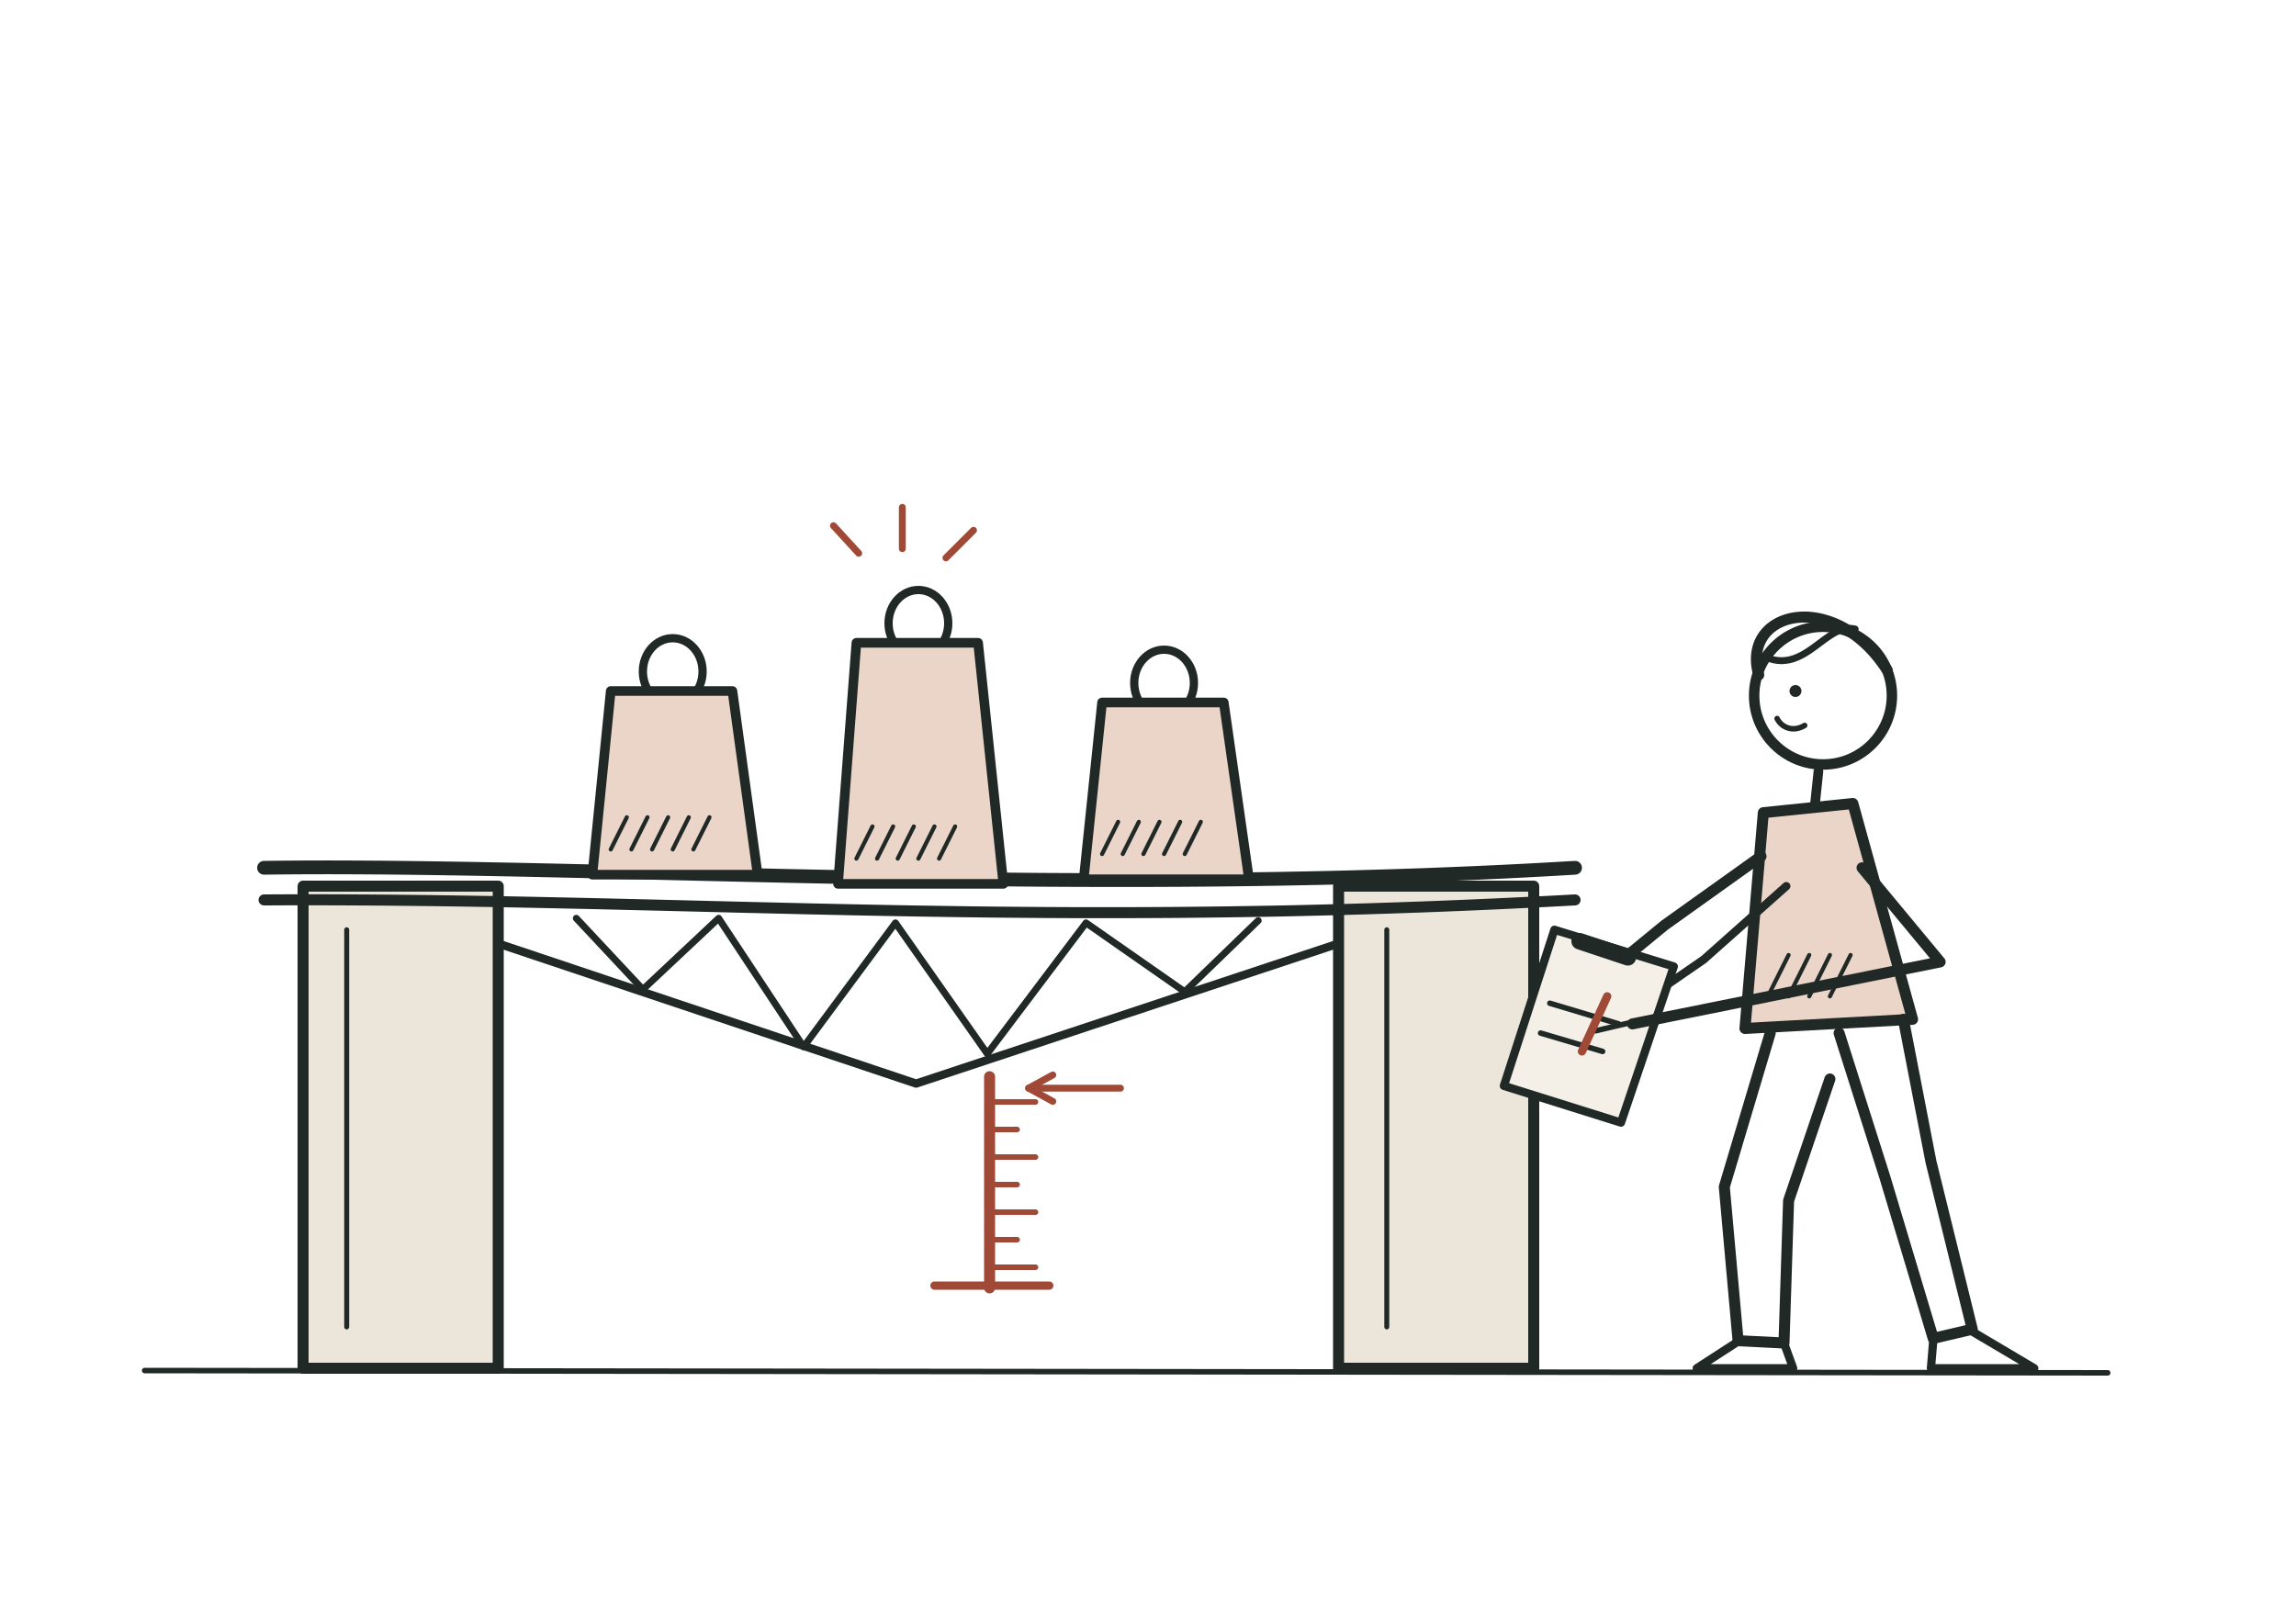
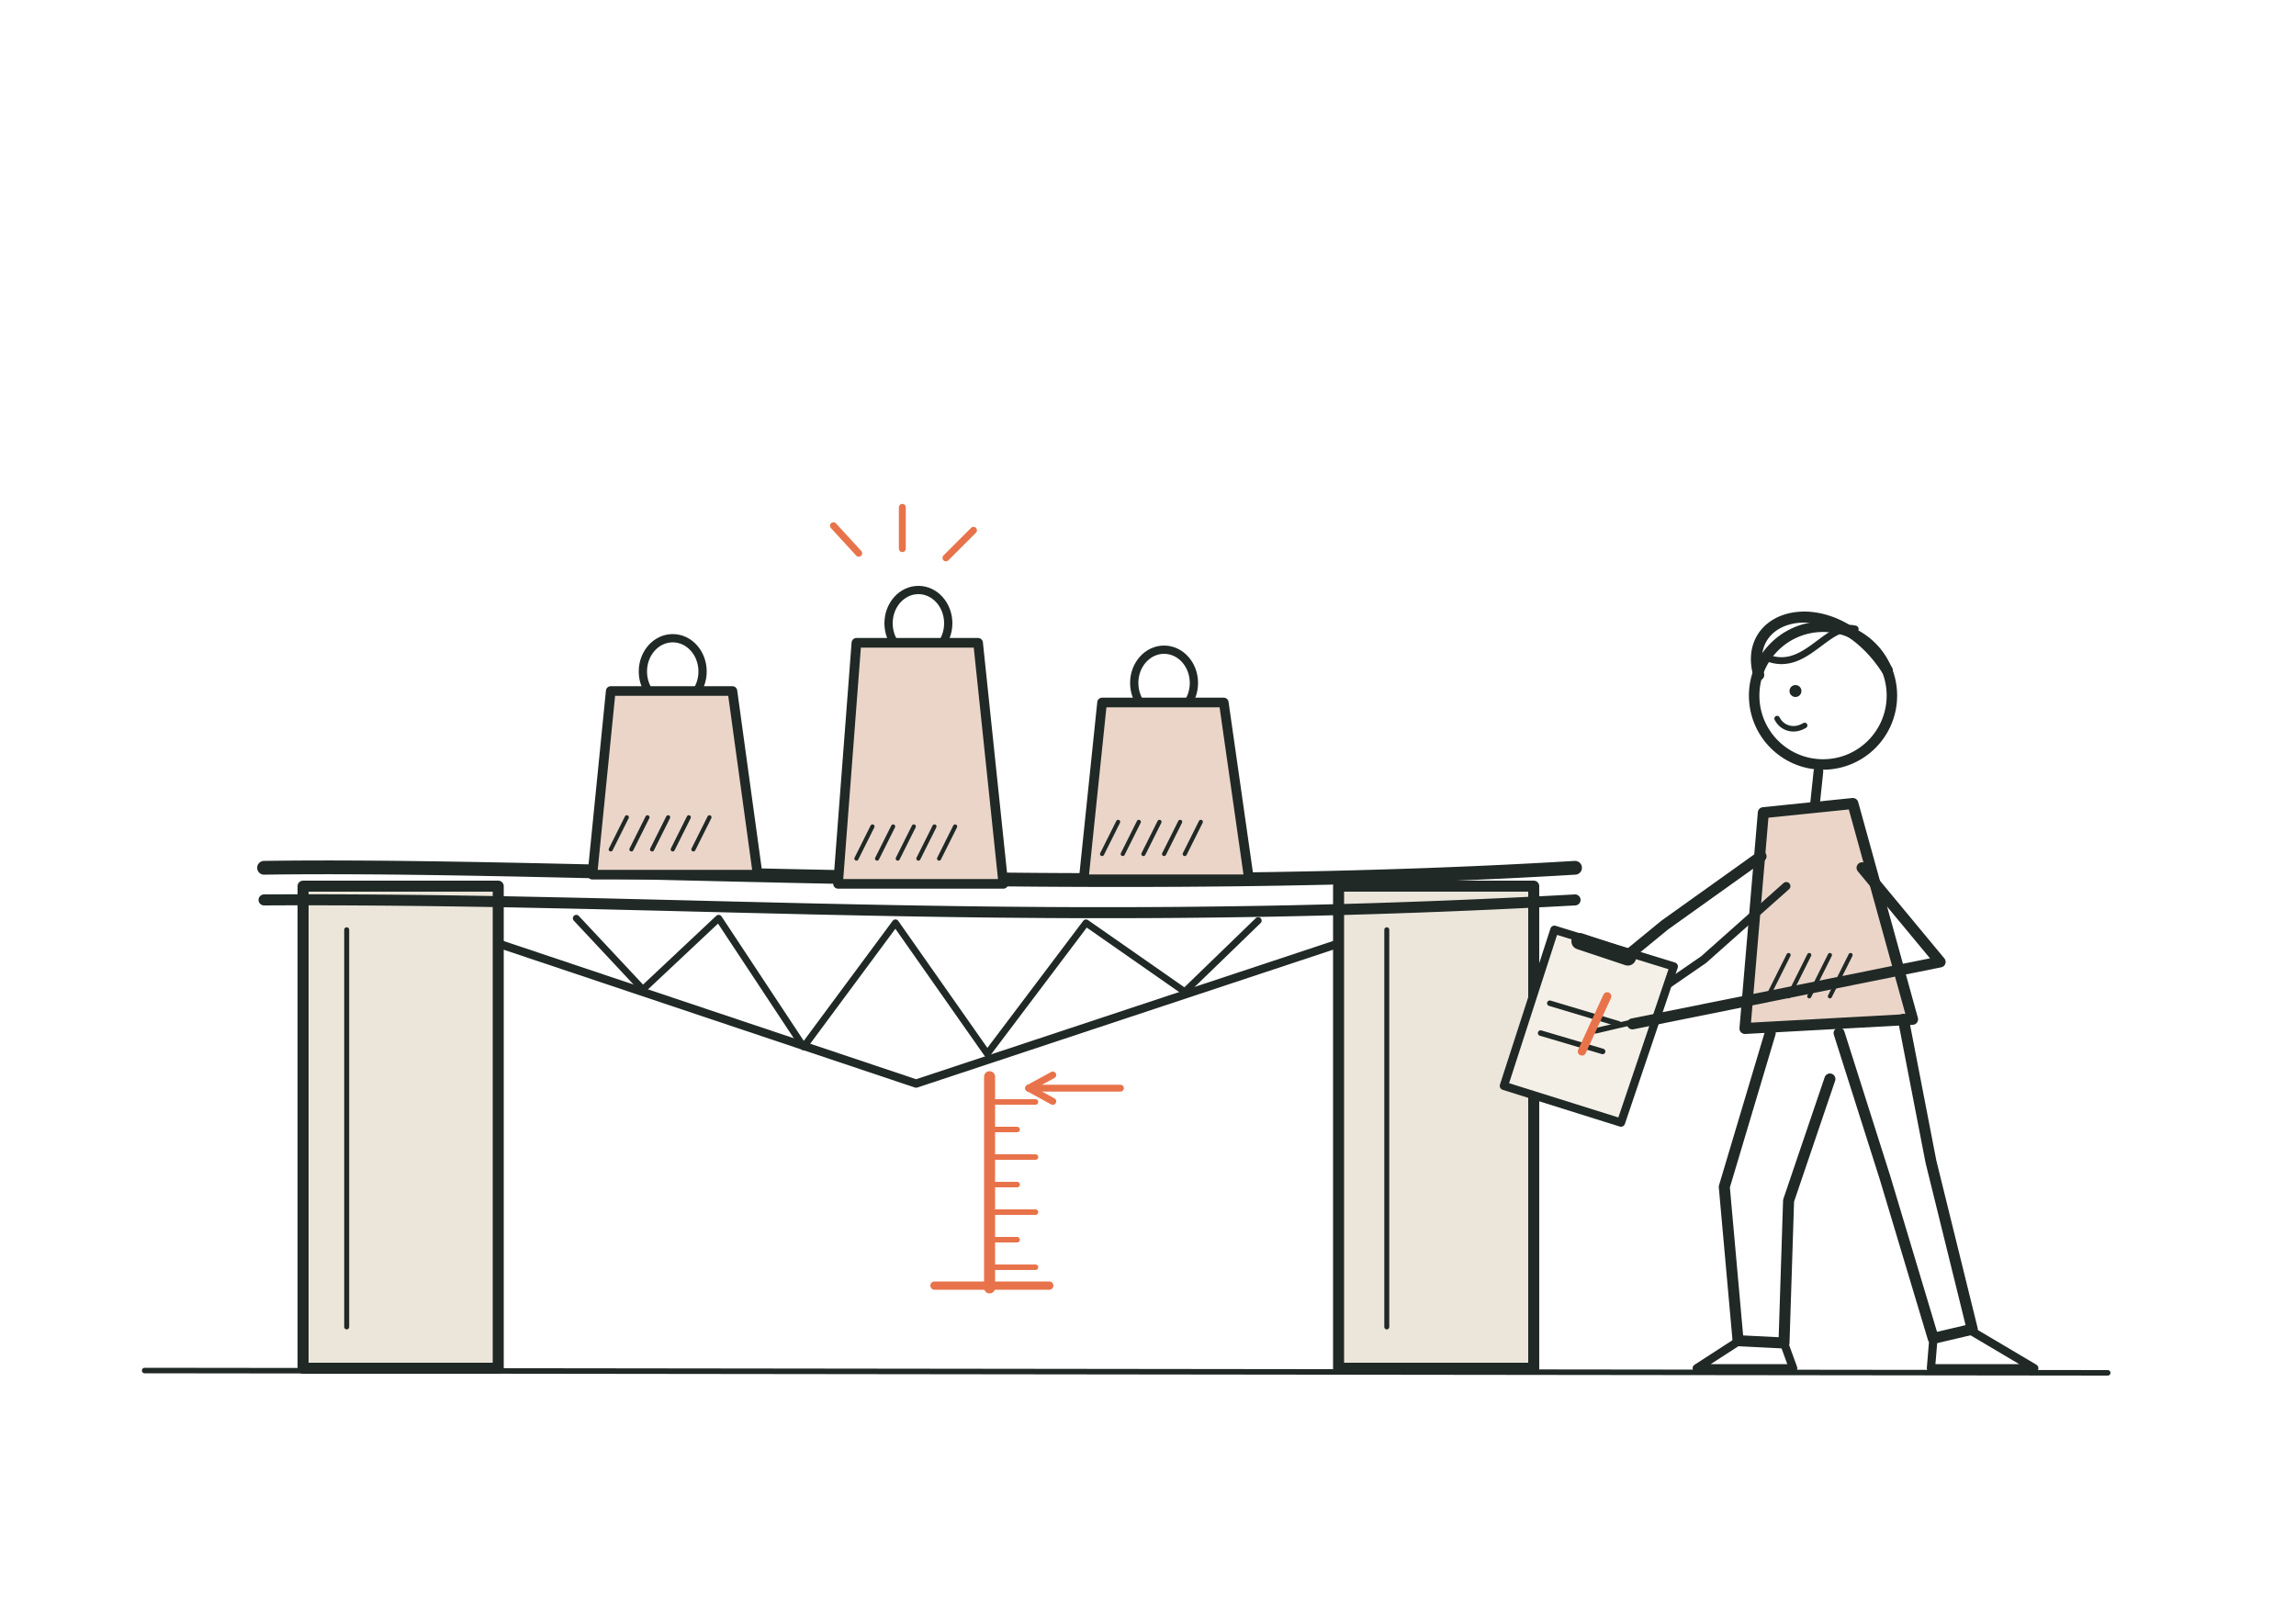
<svg xmlns="http://www.w3.org/2000/svg" viewBox="0 0 1000 700" width="1000" height="700">
  <polyline points="63.00,597.00 918.00,598.00" fill="none" stroke="#202926" stroke-width="2.4" stroke-linecap="round" stroke-linejoin="round" />
  <polygon points="132,386 217,386 217,596 132,596" fill="#EBE5DA" />
  <polyline points="132.00,386.00 217.00,386.00 217.00,596.00 132.00,596.00 132.00,386.00" fill="none" stroke="#202926" stroke-width="4.8" stroke-linecap="round" stroke-linejoin="round" />
  <polygon points="583,386 668,386 668,596 583,596" fill="#EBE5DA" />
  <polyline points="583.00,386.00 668.00,386.00 668.00,596.00 583.00,596.00 583.00,386.00" fill="none" stroke="#202926" stroke-width="4.8" stroke-linecap="round" stroke-linejoin="round" />
  <polyline points="151.00,405.00 151.00,578.00" fill="none" stroke="#202926" stroke-width="2.16" stroke-linecap="round" stroke-linejoin="round" />
  <polyline points="604.00,405.00 604.00,578.00" fill="none" stroke="#202926" stroke-width="2.16" stroke-linecap="round" stroke-linejoin="round" />
  <polyline points="115.00,378.00 122.01,377.91 129.15,377.85 136.42,377.82 143.80,377.81 151.31,377.83 158.93,377.87 166.67,377.92 174.52,378.00 182.49,378.10 190.56,378.21 198.74,378.34 207.02,378.48 215.41,378.64 223.90,378.80 232.48,378.98 241.17,379.17 249.94,379.37 258.81,379.57 267.77,379.79 276.81,380.00 285.95,380.22 295.16,380.44 304.46,380.66 313.83,380.88 323.28,381.10 332.81,381.31 342.41,381.53 352.08,381.73 361.82,381.93 371.62,382.12 381.49,382.31 391.43,382.48 401.42,382.64 411.47,382.79 421.57,382.92 431.73,383.04 441.94,383.14 452.20,383.23 462.50,383.29 472.85,383.33 483.25,383.36 493.68,383.35 504.15,383.33 514.66,383.28 525.20,383.20 535.78,383.10 546.38,382.96 557.02,382.80 567.67,382.60 578.36,382.38 589.06,382.11 599.78,381.81 610.52,381.48 621.28,381.11 632.04,380.69 642.82,380.24 653.61,379.75 664.40,379.21 675.20,378.63 686.00,378.00" fill="none" stroke="#202926" stroke-width="6.0" stroke-linecap="round" stroke-linejoin="round" />
  <polyline points="115.00,392.00 124.27,391.96 133.48,391.95 142.63,391.96 151.73,391.99 160.78,392.04 169.79,392.11 178.75,392.20 187.67,392.30 196.56,392.42 205.42,392.56 214.25,392.70 223.06,392.86 231.84,393.04 240.61,393.22 249.36,393.41 258.10,393.60 266.84,393.81 275.57,394.02 284.30,394.23 293.04,394.44 301.78,394.66 310.53,394.88 319.30,395.10 328.09,395.31 336.90,395.52 345.73,395.73 354.59,395.94 363.48,396.13 372.41,396.32 381.38,396.50 390.38,396.67 399.44,396.83 408.54,396.97 417.70,397.11 426.92,397.23 436.19,397.33 445.53,397.41 454.94,397.48 464.41,397.53 473.96,397.56 483.59,397.56 493.30,397.54 503.10,397.50 512.98,397.44 522.95,397.34 533.02,397.22 543.19,397.07 553.46,396.90 563.84,396.69 574.33,396.44 584.93,396.17 595.65,395.86 606.48,395.51 617.44,395.13 628.53,394.71 639.75,394.25 651.10,393.75 662.59,393.21 674.22,392.63 686.00,392.00" fill="none" stroke="#202926" stroke-width="4.8" stroke-linecap="round" stroke-linejoin="round" />
  <polyline points="217.00,411.00 399.00,472.00 583.00,411.00" fill="none" stroke="#202926" stroke-width="3.6" stroke-linecap="round" stroke-linejoin="round" />
  <polyline points="251.00,400.00 280.00,431.00 313.00,400.00 350.00,456.00 390.00,402.00 430.00,459.00 473.00,402.00 516.00,432.00 548.00,401.00" fill="none" stroke="#202926" stroke-width="3.0" stroke-linecap="round" stroke-linejoin="round" />
  <ellipse cx="293.0" cy="292.5" rx="13.0" ry="14.5" fill="none" stroke="#202926" stroke-width="3.6" />
  <polygon points="266,301 319,301 330,381 258,381" fill="#EBD5C9" />
  <polyline points="266.00,301.00 319.00,301.00 330.00,381.00 258.00,381.00 266.00,301.00" fill="none" stroke="#202926" stroke-width="4.2" stroke-linecap="round" stroke-linejoin="round" />
  <polyline points="273.00,356.00 266.00,370.00" fill="none" stroke="#202926" stroke-width="1.8" stroke-linecap="round" stroke-linejoin="round" />
  <polyline points="282.00,356.00 275.00,370.00" fill="none" stroke="#202926" stroke-width="1.8" stroke-linecap="round" stroke-linejoin="round" />
  <polyline points="291.00,356.00 284.00,370.00" fill="none" stroke="#202926" stroke-width="1.8" stroke-linecap="round" stroke-linejoin="round" />
  <polyline points="300.00,356.00 293.00,370.00" fill="none" stroke="#202926" stroke-width="1.8" stroke-linecap="round" stroke-linejoin="round" />
  <polyline points="309.00,356.00 302.00,370.00" fill="none" stroke="#202926" stroke-width="1.8" stroke-linecap="round" stroke-linejoin="round" />
  <ellipse cx="400.0" cy="271.5" rx="13.0" ry="14.5" fill="none" stroke="#202926" stroke-width="3.6" />
  <polygon points="373,280 426,280 437,385 365,385" fill="#EBD5C9" />
  <polyline points="373.00,280.00 426.00,280.00 437.00,385.00 365.00,385.00 373.00,280.00" fill="none" stroke="#202926" stroke-width="4.2" stroke-linecap="round" stroke-linejoin="round" />
  <polyline points="380.00,360.00 373.00,374.00" fill="none" stroke="#202926" stroke-width="1.8" stroke-linecap="round" stroke-linejoin="round" />
  <polyline points="389.00,360.00 382.00,374.00" fill="none" stroke="#202926" stroke-width="1.8" stroke-linecap="round" stroke-linejoin="round" />
  <polyline points="398.00,360.00 391.00,374.00" fill="none" stroke="#202926" stroke-width="1.8" stroke-linecap="round" stroke-linejoin="round" />
  <polyline points="407.00,360.00 400.00,374.00" fill="none" stroke="#202926" stroke-width="1.8" stroke-linecap="round" stroke-linejoin="round" />
  <polyline points="416.00,360.00 409.00,374.00" fill="none" stroke="#202926" stroke-width="1.8" stroke-linecap="round" stroke-linejoin="round" />
  <ellipse cx="507.0" cy="297.5" rx="13.0" ry="14.5" fill="none" stroke="#202926" stroke-width="3.6" />
  <polygon points="480,306 533,306 544,383 472,383" fill="#EBD5C9" />
  <polyline points="480.00,306.00 533.00,306.00 544.00,383.00 472.00,383.00 480.00,306.00" fill="none" stroke="#202926" stroke-width="4.2" stroke-linecap="round" stroke-linejoin="round" />
  <polyline points="487.00,358.00 480.00,372.00" fill="none" stroke="#202926" stroke-width="1.8" stroke-linecap="round" stroke-linejoin="round" />
  <polyline points="496.00,358.00 489.00,372.00" fill="none" stroke="#202926" stroke-width="1.8" stroke-linecap="round" stroke-linejoin="round" />
  <polyline points="505.00,358.00 498.00,372.00" fill="none" stroke="#202926" stroke-width="1.8" stroke-linecap="round" stroke-linejoin="round" />
  <polyline points="514.00,358.00 507.00,372.00" fill="none" stroke="#202926" stroke-width="1.8" stroke-linecap="round" stroke-linejoin="round" />
  <polyline points="523.00,358.00 516.00,372.00" fill="none" stroke="#202926" stroke-width="1.8" stroke-linecap="round" stroke-linejoin="round" />
-   <polyline points="431.00,469.00 431.00,561.00" fill="none" stroke="#A04936" stroke-width="4.8" stroke-linecap="round" stroke-linejoin="round" />
-   <polyline points="431.00,480.00 451.00,480.00" fill="none" stroke="#A04936" stroke-width="2.4" stroke-linecap="round" stroke-linejoin="round" />
-   <polyline points="431.00,492.00 443.00,492.00" fill="none" stroke="#A04936" stroke-width="2.4" stroke-linecap="round" stroke-linejoin="round" />
-   <polyline points="431.00,504.00 451.00,504.00" fill="none" stroke="#A04936" stroke-width="2.4" stroke-linecap="round" stroke-linejoin="round" />
-   <polyline points="431.00,516.00 443.00,516.00" fill="none" stroke="#A04936" stroke-width="2.4" stroke-linecap="round" stroke-linejoin="round" />
-   <polyline points="431.00,528.00 451.00,528.00" fill="none" stroke="#A04936" stroke-width="2.4" stroke-linecap="round" stroke-linejoin="round" />
-   <polyline points="431.00,540.00 443.00,540.00" fill="none" stroke="#A04936" stroke-width="2.4" stroke-linecap="round" stroke-linejoin="round" />
-   <polyline points="431.00,552.00 451.00,552.00" fill="none" stroke="#A04936" stroke-width="2.4" stroke-linecap="round" stroke-linejoin="round" />
-   <polyline points="407.00,560.00 457.00,560.00" fill="none" stroke="#A04936" stroke-width="3.6" stroke-linecap="round" stroke-linejoin="round" />
-   <polyline points="488.00,474.00 448.00,474.00" fill="none" stroke="#A04936" stroke-width="3.0" stroke-linecap="round" stroke-linejoin="round" />
-   <polyline points="458.53,468.25 448.00,474.00 458.53,479.75" fill="none" stroke="#A04936" stroke-width="3.0" stroke-linecap="round" stroke-linejoin="round" />
+   <polyline points="431.00,469.00 431.00,561.00" fill="none" stroke="#E8734A" stroke-width="4.8" stroke-linecap="round" stroke-linejoin="round" />
+   <polyline points="431.00,480.00 451.00,480.00" fill="none" stroke="#E8734A" stroke-width="2.4" stroke-linecap="round" stroke-linejoin="round" />
+   <polyline points="431.00,492.00 443.00,492.00" fill="none" stroke="#E8734A" stroke-width="2.4" stroke-linecap="round" stroke-linejoin="round" />
+   <polyline points="431.00,504.00 451.00,504.00" fill="none" stroke="#E8734A" stroke-width="2.4" stroke-linecap="round" stroke-linejoin="round" />
+   <polyline points="431.00,516.00 443.00,516.00" fill="none" stroke="#E8734A" stroke-width="2.4" stroke-linecap="round" stroke-linejoin="round" />
+   <polyline points="431.00,528.00 451.00,528.00" fill="none" stroke="#E8734A" stroke-width="2.4" stroke-linecap="round" stroke-linejoin="round" />
+   <polyline points="431.00,540.00 443.00,540.00" fill="none" stroke="#E8734A" stroke-width="2.4" stroke-linecap="round" stroke-linejoin="round" />
+   <polyline points="431.00,552.00 451.00,552.00" fill="none" stroke="#E8734A" stroke-width="2.4" stroke-linecap="round" stroke-linejoin="round" />
+   <polyline points="407.00,560.00 457.00,560.00" fill="none" stroke="#E8734A" stroke-width="3.6" stroke-linecap="round" stroke-linejoin="round" />
+   <polyline points="488.00,474.00 448.00,474.00" fill="none" stroke="#E8734A" stroke-width="3.0" stroke-linecap="round" stroke-linejoin="round" />
+   <polyline points="458.53,468.25 448.00,474.00 458.53,479.75" fill="none" stroke="#E8734A" stroke-width="3.0" stroke-linecap="round" stroke-linejoin="round" />
  <ellipse cx="794.0" cy="303.0" rx="30.0" ry="30.0" fill="none" stroke="#202926" stroke-width="4.56" />
  <ellipse cx="782.0" cy="301.0" rx="2.0" ry="2.0" fill="#202926" stroke="#202926" stroke-width="1.2" />
  <polyline points="786.00,316.00 785.75,316.15 785.50,316.28 785.25,316.41 785.00,316.53 784.75,316.65 784.50,316.75 784.25,316.85 784.01,316.94 783.76,317.02 783.51,317.10 783.27,317.16 783.02,317.22 782.78,317.28 782.54,317.32 782.30,317.36 782.06,317.39 781.82,317.41 781.58,317.43 781.35,317.44 781.11,317.44 780.88,317.44 780.65,317.43 780.42,317.41 780.19,317.39 779.97,317.36 779.74,317.33 779.52,317.29 779.30,317.24 779.09,317.18 778.88,317.12 778.66,317.06 778.46,316.99 778.25,316.91 778.05,316.83 777.85,316.74 777.65,316.65 777.45,316.55 777.26,316.45 777.07,316.34 776.89,316.22 776.71,316.10 776.53,315.98 776.35,315.85 776.18,315.72 776.02,315.58 775.85,315.44 775.69,315.29 775.54,315.14 775.38,314.98 775.24,314.82 775.09,314.65 774.95,314.49 774.82,314.31 774.69,314.14 774.56,313.96 774.44,313.77 774.32,313.58 774.21,313.39 774.10,313.20 774.00,313.00" fill="none" stroke="#202926" stroke-width="2.4" stroke-linecap="round" stroke-linejoin="round" />
  <polyline points="766.00,294.00 765.64,292.62 765.36,291.26 765.16,289.94 765.03,288.65 764.98,287.39 765.00,286.17 765.09,284.98 765.25,283.83 765.48,282.71 765.77,281.63 766.13,280.59 766.54,279.58 767.02,278.62 767.55,277.70 768.14,276.81 768.78,275.97 769.48,275.17 770.22,274.42 771.01,273.70 771.85,273.04 772.73,272.42 773.66,271.84 774.63,271.31 775.63,270.83 776.67,270.40 777.75,270.02 778.86,269.69 780.00,269.41 781.18,269.18 782.38,269.00 783.60,268.88 784.85,268.81 786.12,268.79 787.41,268.83 788.72,268.93 790.05,269.09 791.39,269.30 792.74,269.57 794.11,269.90 795.48,270.30 796.86,270.75 798.25,271.26 799.64,271.84 801.03,272.48 802.42,273.19 803.81,273.96 805.20,274.79 806.58,275.70 807.95,276.67 809.31,277.70 810.66,278.81 812.00,279.99 813.32,281.23 814.63,282.55 815.91,283.94 817.18,285.41 818.42,286.94 819.64,288.55 820.84,290.24 822.00,292.00" fill="none" stroke="#202926" stroke-width="4.8" stroke-linecap="round" stroke-linejoin="round" />
  <polyline points="771.00,287.00 771.79,287.23 772.58,287.42 773.35,287.56 774.11,287.67 774.86,287.74 775.60,287.77 776.33,287.77 777.05,287.73 777.76,287.66 778.46,287.56 779.16,287.44 779.84,287.28 780.52,287.10 781.18,286.89 781.84,286.66 782.50,286.40 783.14,286.13 783.78,285.83 784.41,285.52 785.04,285.19 785.66,284.84 786.27,284.48 786.88,284.10 787.48,283.72 788.08,283.33 788.67,282.92 789.26,282.51 789.84,282.09 790.42,281.67 791.00,281.25 791.57,280.82 792.14,280.40 792.71,279.97 793.28,279.55 793.84,279.13 794.40,278.72 794.96,278.31 795.52,277.92 796.07,277.53 796.63,277.15 797.18,276.78 797.74,276.43 798.30,276.09 798.85,275.77 799.41,275.47 799.96,275.18 800.52,274.92 801.08,274.68 801.64,274.46 802.20,274.27 802.77,274.10 803.34,273.96 803.91,273.85 804.48,273.77 805.06,273.72 805.64,273.71 806.22,273.72 806.81,273.78 807.40,273.87 808.00,274.00" fill="none" stroke="#202926" stroke-width="3.0" stroke-linecap="round" stroke-linejoin="round" />
  <polyline points="792.00,336.00 790.00,355.00" fill="none" stroke="#202926" stroke-width="4.2" stroke-linecap="round" stroke-linejoin="round" />
  <polygon points="768,354 807,350 833,444 760,448" fill="#EBD5C9" />
  <polyline points="768.00,354.00 807.00,350.00 833.00,444.00 760.00,448.00 768.00,354.00" fill="none" stroke="#202926" stroke-width="4.8" stroke-linecap="round" stroke-linejoin="round" />
  <polyline points="767.00,373.00 725.00,403.00 686.00,435.00" fill="none" stroke="#202926" stroke-width="4.8" stroke-linecap="round" stroke-linejoin="round" />
  <polyline points="778.00,386.00 742.00,418.00 697.00,449.00" fill="none" stroke="#202926" stroke-width="3.6" stroke-linecap="round" stroke-linejoin="round" />
  <polygon points="677,405 729,421 706,489 655,473" fill="#F4F0E7" />
  <polyline points="677.00,405.00 729.00,421.00 706.00,489.00 655.00,473.00 677.00,405.00" fill="none" stroke="#202926" stroke-width="3.6" stroke-linecap="round" stroke-linejoin="round" />
  <polyline points="688.00,410.00 709.00,417.00" fill="none" stroke="#202926" stroke-width="7.2" stroke-linecap="round" stroke-linejoin="round" />
  <polyline points="675.00,437.00 705.00,446.00" fill="none" stroke="#202926" stroke-width="2.4" stroke-linecap="round" stroke-linejoin="round" />
  <polyline points="671.00,450.00 698.00,458.00" fill="none" stroke="#202926" stroke-width="2.4" stroke-linecap="round" stroke-linejoin="round" />
  <polyline points="811.00,378.00 845.00,419.00 711.00,446.00" fill="none" stroke="#202926" stroke-width="4.8" stroke-linecap="round" stroke-linejoin="round" />
  <polyline points="712.00,445.00 695.00,449.00" fill="none" stroke="#202926" stroke-width="2.4" stroke-linecap="round" stroke-linejoin="round" />
-   <polyline points="700.00,434.00 689.00,458.00" fill="none" stroke="#A04936" stroke-width="3.6" stroke-linecap="round" stroke-linejoin="round" />
+   <polyline points="700.00,434.00 689.00,458.00" fill="none" stroke="#E8734A" stroke-width="3.6" stroke-linecap="round" stroke-linejoin="round" />
  <polyline points="771.00,450.00 751.00,517.00 757.00,584.00 777.00,585.00 779.00,523.00 797.00,470.00" fill="none" stroke="#202926" stroke-width="4.8" stroke-linecap="round" stroke-linejoin="round" />
  <polyline points="801.00,450.00 821.00,513.00 842.00,583.00 859.00,579.00 841.00,506.00 829.00,444.00" fill="none" stroke="#202926" stroke-width="4.8" stroke-linecap="round" stroke-linejoin="round" />
  <polyline points="756.00,585.00 739.00,596.00 781.00,596.00 777.00,585.00" fill="none" stroke="#202926" stroke-width="3.6" stroke-linecap="round" stroke-linejoin="round" />
  <polyline points="842.00,584.00 841.00,596.00 886.00,596.00 859.00,580.00" fill="none" stroke="#202926" stroke-width="3.6" stroke-linecap="round" stroke-linejoin="round" />
  <polyline points="779.00,416.00 770.00,434.00" fill="none" stroke="#202926" stroke-width="1.8" stroke-linecap="round" stroke-linejoin="round" />
  <polyline points="788.00,416.00 779.00,434.00" fill="none" stroke="#202926" stroke-width="1.8" stroke-linecap="round" stroke-linejoin="round" />
  <polyline points="797.00,416.00 788.00,434.00" fill="none" stroke="#202926" stroke-width="1.8" stroke-linecap="round" stroke-linejoin="round" />
  <polyline points="806.00,416.00 797.00,434.00" fill="none" stroke="#202926" stroke-width="1.8" stroke-linecap="round" stroke-linejoin="round" />
-   <polyline points="393.00,239.00 393.00,221.00" fill="none" stroke="#A04936" stroke-width="3.0" stroke-linecap="round" stroke-linejoin="round" />
-   <polyline points="374.00,241.00 363.00,229.00" fill="none" stroke="#A04936" stroke-width="3.0" stroke-linecap="round" stroke-linejoin="round" />
-   <polyline points="412.00,243.00 424.00,231.00" fill="none" stroke="#A04936" stroke-width="3.0" stroke-linecap="round" stroke-linejoin="round" />
+   <polyline points="393.00,239.00 393.00,221.00" fill="none" stroke="#E8734A" stroke-width="3.0" stroke-linecap="round" stroke-linejoin="round" />
+   <polyline points="374.00,241.00 363.00,229.00" fill="none" stroke="#E8734A" stroke-width="3.0" stroke-linecap="round" stroke-linejoin="round" />
+   <polyline points="412.00,243.00 424.00,231.00" fill="none" stroke="#E8734A" stroke-width="3.0" stroke-linecap="round" stroke-linejoin="round" />
</svg>
